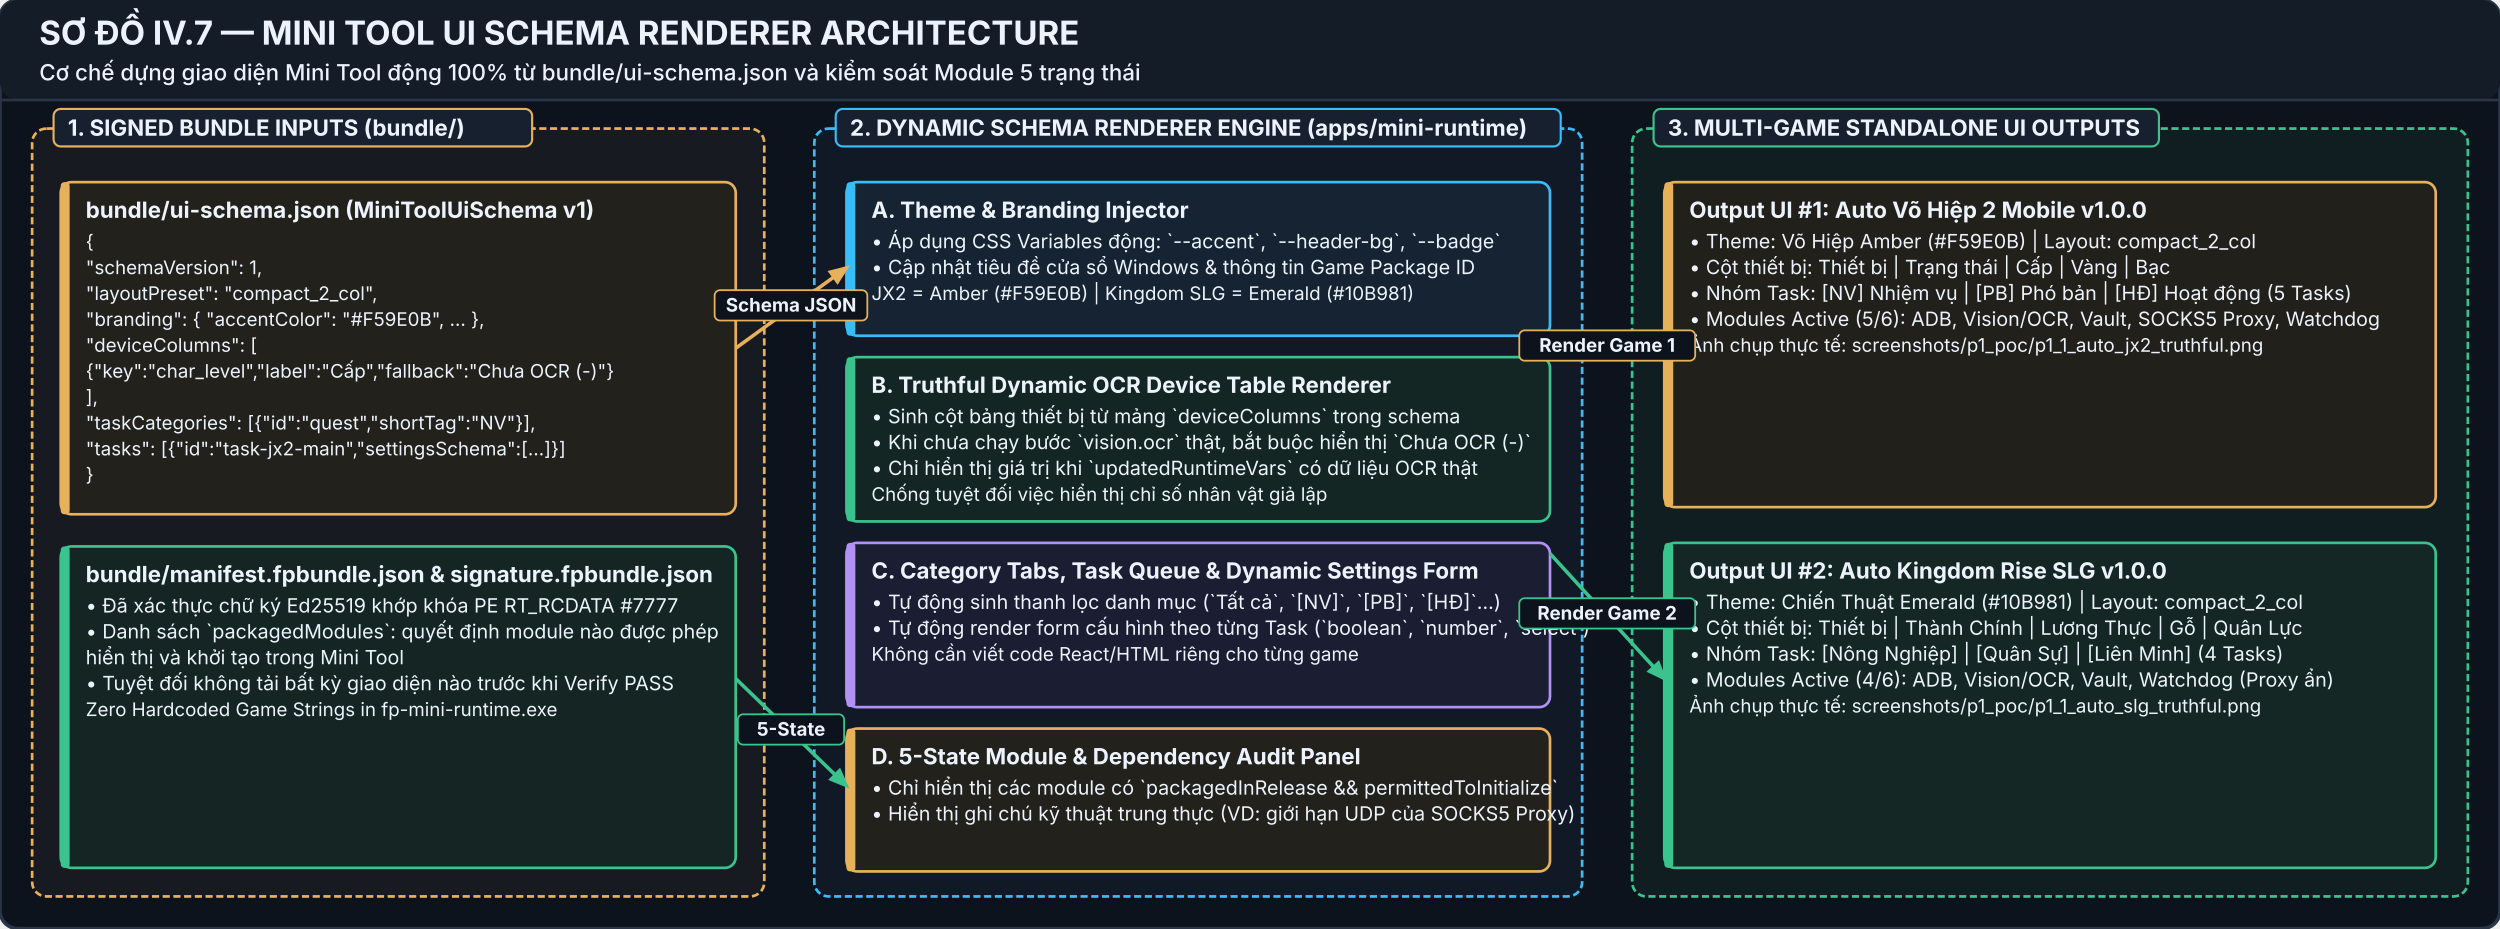
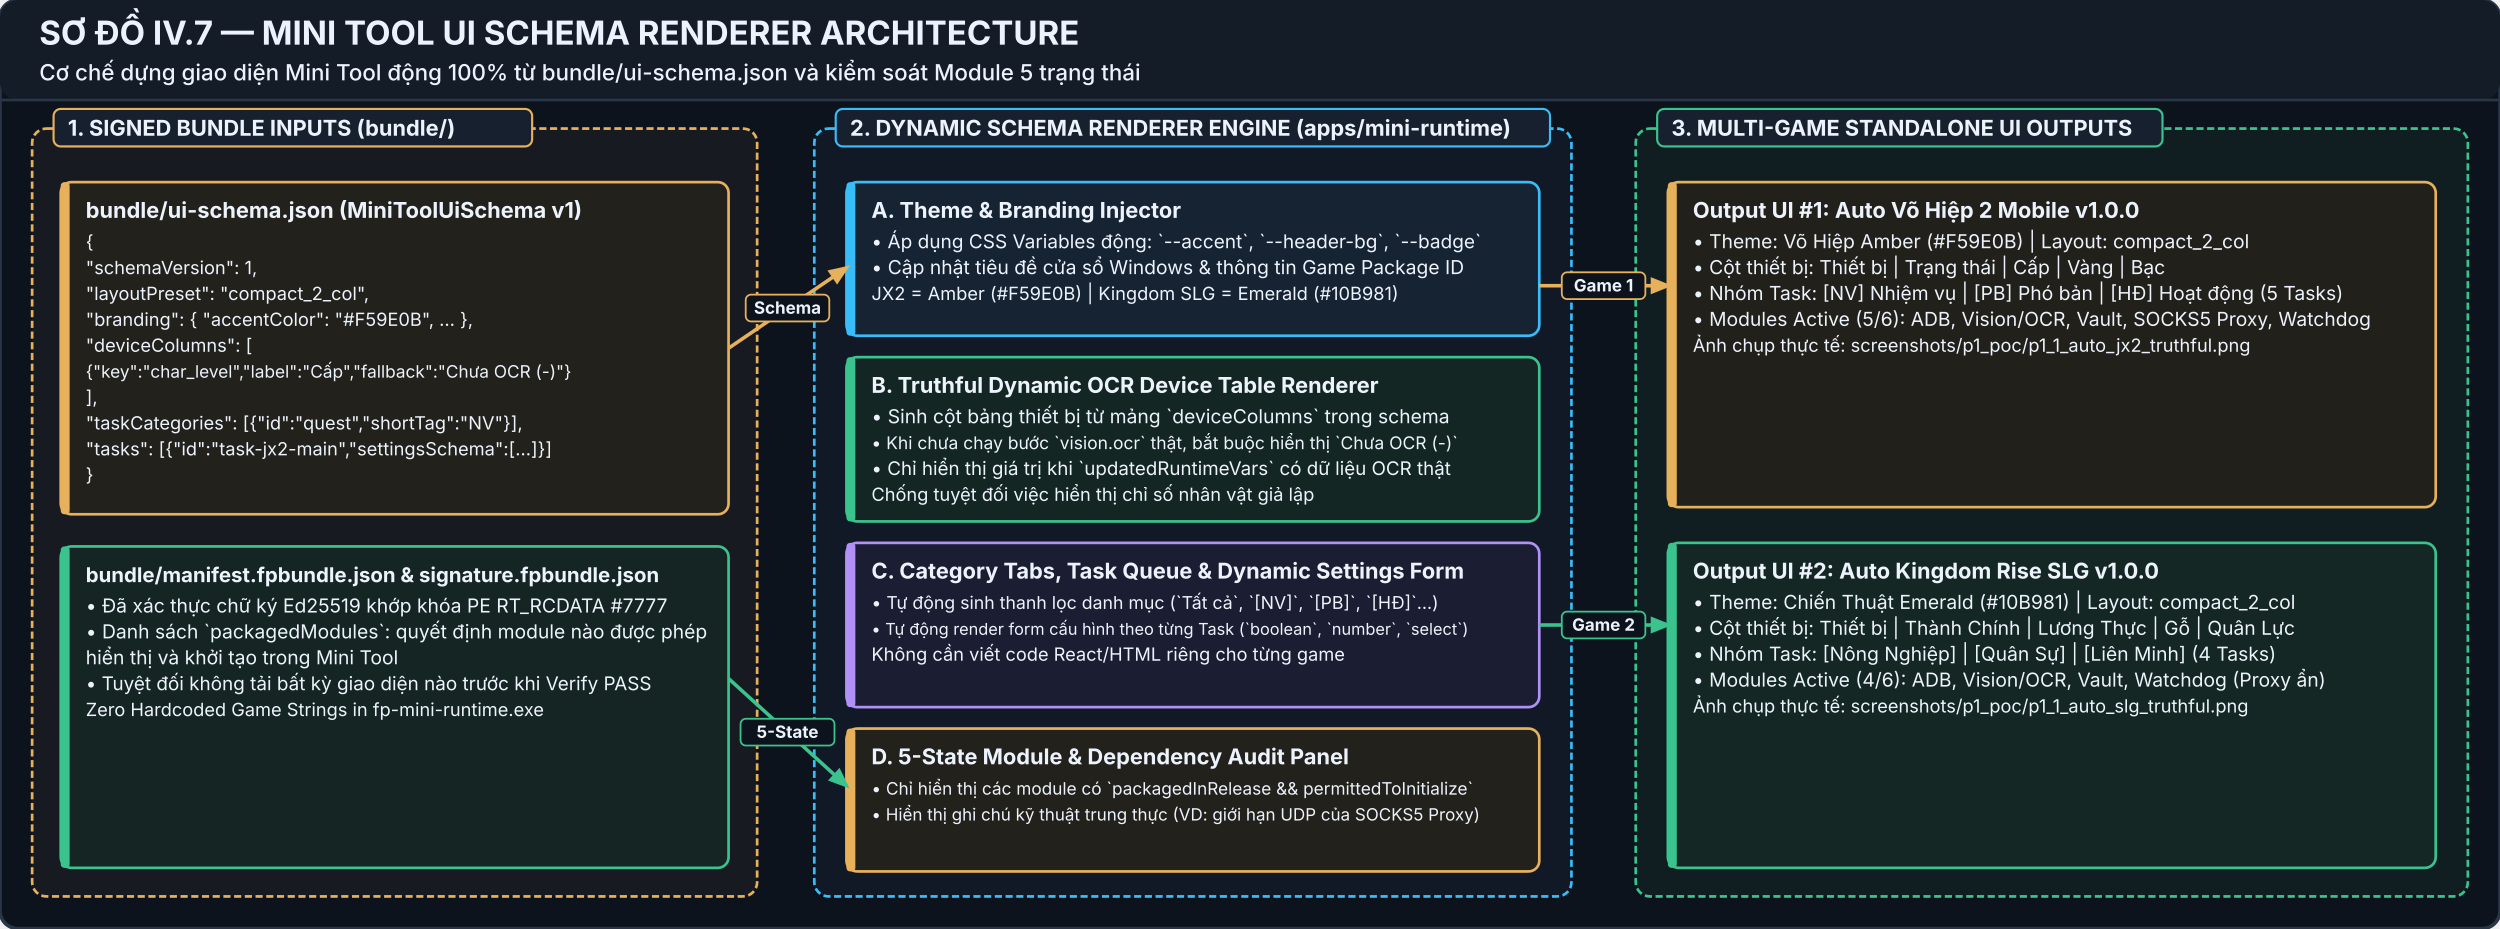
<svg xmlns="http://www.w3.org/2000/svg" viewBox="0 0 1400 520" width="1400" height="520">
  <defs>
    <style>
      text { font-family: 'Segoe UI', Inter, Roboto, Arial, sans-serif; fill: #EDF3FC; }
      .mono { font-family: Consolas, 'Courier New', monospace; }
      .title { font-size: 20px; font-weight: 700; fill: #FFFFFF; }
      .subtitle { font-size: 12.5px; font-weight: 500; fill: #8FA2BC; }
      .zone-title { font-size: 13.5px; font-weight: 700; letter-spacing: 0.4px; }
      .box-title { font-size: 13px; font-weight: 700; fill: #FFFFFF; }
      .box-sub { font-size: 11px; font-weight: 400; fill: #A9B8CC; }
      .box-code { font-family: Consolas, monospace; font-size: 10.5px; fill: #38BDF8; }
      .badge { font-size: 10px; font-weight: 700; }
-       .edge-label { font-size: 10.5px; font-weight: 600; fill: #38BDF8; }
+       .edge-label { font-size: 10px; font-weight: 600; fill: #38BDF8; }
    </style>
    <marker id="arrow-blue" viewBox="0 0 10 10" refX="8" refY="5" markerWidth="6" markerHeight="6" orient="auto-start-reverse">
      <path d="M 0 1 L 10 5 L 0 9 z" fill="#38BDF8" />
    </marker>
    <marker id="arrow-green" viewBox="0 0 10 10" refX="8" refY="5" markerWidth="6" markerHeight="6" orient="auto-start-reverse">
      <path d="M 0 1 L 10 5 L 0 9 z" fill="#3BC38D" />
    </marker>
    <marker id="arrow-amber" viewBox="0 0 10 10" refX="8" refY="5" markerWidth="6" markerHeight="6" orient="auto-start-reverse">
      <path d="M 0 1 L 10 5 L 0 9 z" fill="#E7B15B" />
    </marker>
    <marker id="arrow-red" viewBox="0 0 10 10" refX="8" refY="5" markerWidth="6" markerHeight="6" orient="auto-start-reverse">
      <path d="M 0 1 L 10 5 L 0 9 z" fill="#F27883" />
    </marker>
    <marker id="arrow-purple" viewBox="0 0 10 10" refX="8" refY="5" markerWidth="6" markerHeight="6" orient="auto-start-reverse">
      <path d="M 0 1 L 10 5 L 0 9 z" fill="#B291F7" />
    </marker>
  </defs>
  <rect x="0" y="0" width="1400" height="520" rx="10" fill="#0D131D" stroke="#2A3647" stroke-width="2" />
  <rect x="0" y="0" width="1400" height="56" rx="10" fill="#141C28" />
  <line x1="0" y1="56" x2="1400" y2="56" stroke="#2A3647" stroke-width="1.5" />
  <text x="22" y="25" fill="#FFFFFF" font-family="Segoe UI, Inter, Arial, sans-serif" font-size="18.5" font-weight="700">SƠ ĐỒ IV.7 — MINI TOOL UI SCHEMA RENDERER ARCHITECTURE</text>
  <text x="22" y="45" fill="#9FB2CC" font-family="Segoe UI, Inter, Arial, sans-serif" font-size="12.5" font-weight="500">Cơ chế dựng giao diện Mini Tool động 100% từ bundle/ui-schema.json và kiểm soát Module 5 trạng thái</text>
-   <rect x="18" y="72" width="410" height="430" rx="8" fill="#181A22" stroke="#E7B15B" stroke-width="1.5" stroke-dasharray="4,2" />
+   <rect x="18" y="72" width="406" height="430" rx="8" fill="#181A22" stroke="#E7B15B" stroke-width="1.5" stroke-dasharray="4,2" />
  <rect x="30" y="61" width="268" height="21" rx="4" fill="#16202F" stroke="#E7B15B" stroke-width="1.2" />
-   <text x="38" y="76" fill="#E7B15B" font-family="Segoe UI, Inter, Arial, sans-serif" font-size="12.5" font-weight="700">1. SIGNED BUNDLE INPUTS (bundle/)</text>
-   <rect x="34" y="102" width="378" height="186" rx="6" fill="#22211C" stroke="#E7B15B" stroke-width="1.5" />
+   <text x="38" y="76" fill="#E7B15B" font-family="Segoe UI, Inter, Arial, sans-serif" font-size="12.2" font-weight="700">1. SIGNED BUNDLE INPUTS (bundle/)</text>
+   <rect x="34" y="102" width="374" height="186" rx="6" fill="#22211C" stroke="#E7B15B" stroke-width="1.5" />
  <rect x="34" y="102" width="5" height="186" rx="2" fill="#E7B15B" />
-   <text x="48" y="122" fill="#FFFFFF" font-family="Segoe UI, Inter, Arial, sans-serif" font-size="12.5" font-weight="700">bundle/ui-schema.json (MiniToolUiSchema v1)</text>
-   <text x="48" y="139" fill="#38BDF8" font-family="Consolas, monospace" font-size="10.5">{</text>
-   <text x="48" y="153.5" fill="#38BDF8" font-family="Consolas, monospace" font-size="10.5">  "schemaVersion": 1,</text>
-   <text x="48" y="168.0" fill="#38BDF8" font-family="Consolas, monospace" font-size="10.5">  "layoutPreset": "compact_2_col",</text>
-   <text x="48" y="182.5" fill="#38BDF8" font-family="Consolas, monospace" font-size="10.5">  "branding": { "accentColor": "#F59E0B", ... },</text>
-   <text x="48" y="197.0" fill="#38BDF8" font-family="Consolas, monospace" font-size="10.5">  "deviceColumns": [</text>
-   <text x="48" y="211.5" fill="#38BDF8" font-family="Consolas, monospace" font-size="10.5">    {"key":"char_level","label":"Cấp","fallback":"Chưa OCR (-)"}</text>
-   <text x="48" y="226.0" fill="#38BDF8" font-family="Consolas, monospace" font-size="10.5">  ],</text>
-   <text x="48" y="240.5" fill="#38BDF8" font-family="Consolas, monospace" font-size="10.5">  "taskCategories": [{"id":"quest","shortTag":"NV"}],</text>
-   <text x="48" y="255.0" fill="#38BDF8" font-family="Consolas, monospace" font-size="10.5">  "tasks": [{"id":"task-jx2-main","settingsSchema":[...]}]</text>
-   <text x="48" y="269.5" fill="#38BDF8" font-family="Consolas, monospace" font-size="10.5">}</text>
-   <rect x="34" y="306" width="378" height="180" rx="6" fill="#142524" stroke="#3BC38D" stroke-width="1.5" />
+   <text x="48" y="122" fill="#FFFFFF" font-family="Segoe UI, Inter, Arial, sans-serif" font-size="12.2" font-weight="700">bundle/ui-schema.json (MiniToolUiSchema v1)</text>
+   <text x="48" y="139" fill="#38BDF8" font-family="Consolas, monospace" font-size="10.2">{</text>
+   <text x="48" y="153.5" fill="#38BDF8" font-family="Consolas, monospace" font-size="10.2">  "schemaVersion": 1,</text>
+   <text x="48" y="168.0" fill="#38BDF8" font-family="Consolas, monospace" font-size="10.2">  "layoutPreset": "compact_2_col",</text>
+   <text x="48" y="182.5" fill="#38BDF8" font-family="Consolas, monospace" font-size="10.2">  "branding": { "accentColor": "#F59E0B", ... },</text>
+   <text x="48" y="197.0" fill="#38BDF8" font-family="Consolas, monospace" font-size="10.2">  "deviceColumns": [</text>
+   <text x="48" y="211.5" fill="#38BDF8" font-family="Consolas, monospace" font-size="9.65">    {"key":"char_level","label":"Cấp","fallback":"Chưa OCR (-)"}</text>
+   <text x="48" y="226.0" fill="#38BDF8" font-family="Consolas, monospace" font-size="10.2">  ],</text>
+   <text x="48" y="240.5" fill="#38BDF8" font-family="Consolas, monospace" font-size="10.2">  "taskCategories": [{"id":"quest","shortTag":"NV"}],</text>
+   <text x="48" y="255.0" fill="#38BDF8" font-family="Consolas, monospace" font-size="10.2">  "tasks": [{"id":"task-jx2-main","settingsSchema":[...]}]</text>
+   <text x="48" y="269.5" fill="#38BDF8" font-family="Consolas, monospace" font-size="10.2">}</text>
+   <rect x="34" y="306" width="374" height="180" rx="6" fill="#142524" stroke="#3BC38D" stroke-width="1.5" />
  <rect x="34" y="306" width="5" height="180" rx="2" fill="#3BC38D" />
-   <text x="48" y="326" fill="#FFFFFF" font-family="Segoe UI, Inter, Arial, sans-serif" font-size="12.5" font-weight="700">bundle/manifest.fpbundle.json &amp; signature.fpbundle.json</text>
-   <text x="48" y="343" fill="#CAD5E2" font-family="Segoe UI, Inter, Arial, sans-serif" font-size="11">• Đã xác thực chữ ký Ed25519 khớp khóa PE RT_RCDATA #7777</text>
-   <text x="48" y="357.5" fill="#CAD5E2" font-family="Segoe UI, Inter, Arial, sans-serif" font-size="11">• Danh sách `packagedModules`: quyết định module nào được phép</text>
-   <text x="48" y="372.0" fill="#CAD5E2" font-family="Segoe UI, Inter, Arial, sans-serif" font-size="11">  hiển thị và khởi tạo trong Mini Tool</text>
-   <text x="48" y="386.5" fill="#CAD5E2" font-family="Segoe UI, Inter, Arial, sans-serif" font-size="11">• Tuyệt đối không tải bất kỳ giao diện nào trước khi Verify PASS</text>
-   <text x="48" y="401.0" fill="#38BDF8" font-family="Consolas, monospace" font-size="10.5">Zero Hardcoded Game Strings in fp-mini-runtime.exe</text>
-   <rect x="456" y="72" width="430" height="430" rx="8" fill="#111927" stroke="#38BDF8" stroke-width="1.5" stroke-dasharray="4,2" />
-   <rect x="468" y="61" width="406" height="21" rx="4" fill="#16202F" stroke="#38BDF8" stroke-width="1.2" />
-   <text x="476" y="76" fill="#38BDF8" font-family="Segoe UI, Inter, Arial, sans-serif" font-size="12.5" font-weight="700">2. DYNAMIC SCHEMA RENDERER ENGINE (apps/mini-runtime)</text>
-   <rect x="474" y="102" width="394" height="86" rx="6" fill="#152333" stroke="#38BDF8" stroke-width="1.5" />
+   <text x="48" y="326" fill="#FFFFFF" font-family="Segoe UI, Inter, Arial, sans-serif" font-size="11.43" font-weight="700">bundle/manifest.fpbundle.json &amp; signature.fpbundle.json</text>
+   <text x="48" y="343" fill="#CAD5E2" font-family="Segoe UI, Inter, Arial, sans-serif" font-size="10.8">• Đã xác thực chữ ký Ed25519 khớp khóa PE RT_RCDATA #7777</text>
+   <text x="48" y="357.5" fill="#CAD5E2" font-family="Segoe UI, Inter, Arial, sans-serif" font-size="10.8">• Danh sách `packagedModules`: quyết định module nào được phép</text>
+   <text x="48" y="372.0" fill="#CAD5E2" font-family="Segoe UI, Inter, Arial, sans-serif" font-size="10.8">  hiển thị và khởi tạo trong Mini Tool</text>
+   <text x="48" y="386.5" fill="#CAD5E2" font-family="Segoe UI, Inter, Arial, sans-serif" font-size="10.58">• Tuyệt đối không tải bất kỳ giao diện nào trước khi Verify PASS</text>
+   <text x="48" y="401.0" fill="#38BDF8" font-family="Consolas, monospace" font-size="10.2">Zero Hardcoded Game Strings in fp-mini-runtime.exe</text>
+   <rect x="456" y="72" width="424" height="430" rx="8" fill="#111927" stroke="#38BDF8" stroke-width="1.5" stroke-dasharray="4,2" />
+   <rect x="468" y="61" width="400" height="21" rx="4" fill="#16202F" stroke="#38BDF8" stroke-width="1.2" />
+   <text x="476" y="76" fill="#38BDF8" font-family="Segoe UI, Inter, Arial, sans-serif" font-size="12.2" font-weight="700">2. DYNAMIC SCHEMA RENDERER ENGINE (apps/mini-runtime)</text>
+   <rect x="474" y="102" width="388" height="86" rx="6" fill="#152333" stroke="#38BDF8" stroke-width="1.5" />
  <rect x="474" y="102" width="5" height="86" rx="2" fill="#38BDF8" />
-   <text x="488" y="122" fill="#FFFFFF" font-family="Segoe UI, Inter, Arial, sans-serif" font-size="12.5" font-weight="700">A. Theme &amp; Branding Injector</text>
-   <text x="488" y="139" fill="#CAD5E2" font-family="Segoe UI, Inter, Arial, sans-serif" font-size="11">• Áp dụng CSS Variables động: `--accent`, `--header-bg`, `--badge`</text>
-   <text x="488" y="153.5" fill="#CAD5E2" font-family="Segoe UI, Inter, Arial, sans-serif" font-size="11">• Cập nhật tiêu đề cửa sổ Windows &amp; thông tin Game Package ID</text>
-   <text x="488" y="168.0" fill="#38BDF8" font-family="Consolas, monospace" font-size="10.5">JX2 = Amber (#F59E0B) | Kingdom SLG = Emerald (#10B981)</text>
-   <rect x="474" y="200" width="394" height="92" rx="6" fill="#142624" stroke="#3BC38D" stroke-width="1.5" />
+   <text x="488" y="122" fill="#FFFFFF" font-family="Segoe UI, Inter, Arial, sans-serif" font-size="12.2" font-weight="700">A. Theme &amp; Branding Injector</text>
+   <text x="488" y="139" fill="#CAD5E2" font-family="Segoe UI, Inter, Arial, sans-serif" font-size="10.66">• Áp dụng CSS Variables động: `--accent`, `--header-bg`, `--badge`</text>
+   <text x="488" y="153.5" fill="#CAD5E2" font-family="Segoe UI, Inter, Arial, sans-serif" font-size="10.8">• Cập nhật tiêu đề cửa sổ Windows &amp; thông tin Game Package ID</text>
+   <text x="488" y="168.0" fill="#38BDF8" font-family="Consolas, monospace" font-size="10.2">JX2 = Amber (#F59E0B) | Kingdom SLG = Emerald (#10B981)</text>
+   <rect x="474" y="200" width="388" height="92" rx="6" fill="#142624" stroke="#3BC38D" stroke-width="1.5" />
  <rect x="474" y="200" width="5" height="92" rx="2" fill="#3BC38D" />
-   <text x="488" y="220" fill="#FFFFFF" font-family="Segoe UI, Inter, Arial, sans-serif" font-size="12.5" font-weight="700">B. Truthful Dynamic OCR Device Table Renderer</text>
-   <text x="488" y="237" fill="#CAD5E2" font-family="Segoe UI, Inter, Arial, sans-serif" font-size="11">• Sinh cột bảng thiết bị từ mảng `deviceColumns` trong schema</text>
-   <text x="488" y="251.5" fill="#CAD5E2" font-family="Segoe UI, Inter, Arial, sans-serif" font-size="11">• Khi chưa chạy bước `vision.ocr` thật, bắt buộc hiển thị `Chưa OCR (-)`</text>
-   <text x="488" y="266.0" fill="#CAD5E2" font-family="Segoe UI, Inter, Arial, sans-serif" font-size="11">• Chỉ hiển thị giá trị khi `updatedRuntimeVars` có dữ liệu OCR thật</text>
-   <text x="488" y="280.5" fill="#38BDF8" font-family="Consolas, monospace" font-size="10.5">Chống tuyệt đối việc hiển thị chỉ số nhân vật giả lập</text>
-   <rect x="474" y="304" width="394" height="92" rx="6" fill="#1B1E32" stroke="#B291F7" stroke-width="1.5" />
+   <text x="488" y="220" fill="#FFFFFF" font-family="Segoe UI, Inter, Arial, sans-serif" font-size="12.2" font-weight="700">B. Truthful Dynamic OCR Device Table Renderer</text>
+   <text x="488" y="237" fill="#CAD5E2" font-family="Segoe UI, Inter, Arial, sans-serif" font-size="10.8">• Sinh cột bảng thiết bị từ mảng `deviceColumns` trong schema</text>
+   <text x="488" y="251.5" fill="#CAD5E2" font-family="Segoe UI, Inter, Arial, sans-serif" font-size="9.78">• Khi chưa chạy bước `vision.ocr` thật, bắt buộc hiển thị `Chưa OCR (-)`</text>
+   <text x="488" y="266.0" fill="#CAD5E2" font-family="Segoe UI, Inter, Arial, sans-serif" font-size="10.51">• Chỉ hiển thị giá trị khi `updatedRuntimeVars` có dữ liệu OCR thật</text>
+   <text x="488" y="280.5" fill="#38BDF8" font-family="Consolas, monospace" font-size="10.2">Chống tuyệt đối việc hiển thị chỉ số nhân vật giả lập</text>
+   <rect x="474" y="304" width="388" height="92" rx="6" fill="#1B1E32" stroke="#B291F7" stroke-width="1.5" />
  <rect x="474" y="304" width="5" height="92" rx="2" fill="#B291F7" />
-   <text x="488" y="324" fill="#FFFFFF" font-family="Segoe UI, Inter, Arial, sans-serif" font-size="12.5" font-weight="700">C. Category Tabs, Task Queue &amp; Dynamic Settings Form</text>
-   <text x="488" y="341" fill="#CAD5E2" font-family="Segoe UI, Inter, Arial, sans-serif" font-size="11">• Tự động sinh thanh lọc danh mục (`Tất cả`, `[NV]`, `[PB]`, `[HĐ]`...)</text>
-   <text x="488" y="355.5" fill="#CAD5E2" font-family="Segoe UI, Inter, Arial, sans-serif" font-size="11">• Tự động render form cấu hình theo từng Task (`boolean`, `number`, `select`)</text>
-   <text x="488" y="370.0" fill="#38BDF8" font-family="Consolas, monospace" font-size="10.5">Không cần viết code React/HTML riêng cho từng game</text>
-   <rect x="474" y="408" width="394" height="80" rx="6" fill="#22211C" stroke="#E7B15B" stroke-width="1.5" />
+   <text x="488" y="324" fill="#FFFFFF" font-family="Segoe UI, Inter, Arial, sans-serif" font-size="12.2" font-weight="700">C. Category Tabs, Task Queue &amp; Dynamic Settings Form</text>
+   <text x="488" y="341" fill="#CAD5E2" font-family="Segoe UI, Inter, Arial, sans-serif" font-size="9.91">• Tự động sinh thanh lọc danh mục (`Tất cả`, `[NV]`, `[PB]`, `[HĐ]`...)</text>
+   <text x="488" y="355.5" fill="#CAD5E2" font-family="Segoe UI, Inter, Arial, sans-serif" font-size="9.14">• Tự động render form cấu hình theo từng Task (`boolean`, `number`, `select`)</text>
+   <text x="488" y="370.0" fill="#38BDF8" font-family="Consolas, monospace" font-size="10.2">Không cần viết code React/HTML riêng cho từng game</text>
+   <rect x="474" y="408" width="388" height="80" rx="6" fill="#22211C" stroke="#E7B15B" stroke-width="1.5" />
  <rect x="474" y="408" width="5" height="80" rx="2" fill="#E7B15B" />
-   <text x="488" y="428" fill="#FFFFFF" font-family="Segoe UI, Inter, Arial, sans-serif" font-size="12.5" font-weight="700">D. 5-State Module &amp; Dependency Audit Panel</text>
-   <text x="488" y="445" fill="#CAD5E2" font-family="Segoe UI, Inter, Arial, sans-serif" font-size="11">• Chỉ hiển thị các module có `packagedInRelease &amp;&amp; permittedToInitialize`</text>
-   <text x="488" y="459.5" fill="#CAD5E2" font-family="Segoe UI, Inter, Arial, sans-serif" font-size="11">• Hiển thị ghi chú kỹ thuật trung thực (VD: giới hạn UDP của SOCKS5 Proxy)</text>
-   <rect x="914" y="72" width="468" height="430" rx="8" fill="#101E22" stroke="#3BC38D" stroke-width="1.5" stroke-dasharray="4,2" />
-   <rect x="926" y="61" width="283" height="21" rx="4" fill="#16202F" stroke="#3BC38D" stroke-width="1.2" />
-   <text x="934" y="76" fill="#3BC38D" font-family="Segoe UI, Inter, Arial, sans-serif" font-size="12.5" font-weight="700">3. MULTI-GAME STANDALONE UI OUTPUTS</text>
-   <rect x="932" y="102" width="432" height="182" rx="6" fill="#22201A" stroke="#E7B15B" stroke-width="1.5" />
-   <rect x="932" y="102" width="5" height="182" rx="2" fill="#E7B15B" />
-   <text x="946" y="122" fill="#FFFFFF" font-family="Segoe UI, Inter, Arial, sans-serif" font-size="12.5" font-weight="700">Output UI #1: Auto Võ Hiệp 2 Mobile v1.0.0</text>
-   <text x="946" y="139" fill="#CAD5E2" font-family="Segoe UI, Inter, Arial, sans-serif" font-size="11">• Theme: Võ Hiệp Amber (#F59E0B) | Layout: compact_2_col</text>
-   <text x="946" y="153.5" fill="#CAD5E2" font-family="Segoe UI, Inter, Arial, sans-serif" font-size="11">• Cột thiết bị: Thiết bị | Trạng thái | Cấp | Vàng | Bạc</text>
-   <text x="946" y="168.0" fill="#CAD5E2" font-family="Segoe UI, Inter, Arial, sans-serif" font-size="11">• Nhóm Task: [NV] Nhiệm vụ | [PB] Phó bản | [HĐ] Hoạt động (5 Tasks)</text>
-   <text x="946" y="182.5" fill="#CAD5E2" font-family="Segoe UI, Inter, Arial, sans-serif" font-size="11">• Modules Active (5/6): ADB, Vision/OCR, Vault, SOCKS5 Proxy, Watchdog</text>
-   <text x="946" y="197.0" fill="#38BDF8" font-family="Consolas, monospace" font-size="10.5">Ảnh chụp thực tế: screenshots/p1_poc/p1_1_auto_jx2_truthful.png</text>
-   <rect x="932" y="304" width="432" height="182" rx="6" fill="#142724" stroke="#3BC38D" stroke-width="1.5" />
-   <rect x="932" y="304" width="5" height="182" rx="2" fill="#3BC38D" />
-   <text x="946" y="324" fill="#FFFFFF" font-family="Segoe UI, Inter, Arial, sans-serif" font-size="12.5" font-weight="700">Output UI #2: Auto Kingdom Rise SLG v1.0.0</text>
-   <text x="946" y="341" fill="#CAD5E2" font-family="Segoe UI, Inter, Arial, sans-serif" font-size="11">• Theme: Chiến Thuật Emerald (#10B981) | Layout: compact_2_col</text>
-   <text x="946" y="355.5" fill="#CAD5E2" font-family="Segoe UI, Inter, Arial, sans-serif" font-size="11">• Cột thiết bị: Thiết bị | Thành Chính | Lương Thực | Gỗ | Quân Lực</text>
-   <text x="946" y="370.0" fill="#CAD5E2" font-family="Segoe UI, Inter, Arial, sans-serif" font-size="11">• Nhóm Task: [Nông Nghiệp] | [Quân Sự] | [Liên Minh] (4 Tasks)</text>
-   <text x="946" y="384.5" fill="#CAD5E2" font-family="Segoe UI, Inter, Arial, sans-serif" font-size="11">• Modules Active (4/6): ADB, Vision/OCR, Vault, Watchdog (Proxy ẩn)</text>
-   <text x="946" y="399.0" fill="#38BDF8" font-family="Consolas, monospace" font-size="10.5">Ảnh chụp thực tế: screenshots/p1_poc/p1_1_auto_slg_truthful.png</text>
-   <line x1="412" y1="195" x2="474" y2="150" stroke="#E7B15B" stroke-width="2" marker-end="url(#arrow-amber)" />
-   <rect x="400.2" y="162.5" width="85.5" height="17" rx="3" fill="#0D131D" stroke="#E7B15B" stroke-width="1" />
-   <text x="443.0" y="174.5" text-anchor="middle" fill="#E7B15B" font-family="Segoe UI, Inter, Arial, sans-serif" font-size="10.5" font-weight="700">Schema JSON</text>
-   <line x1="412" y1="380" x2="474" y2="440" stroke="#3BC38D" stroke-width="2" marker-end="url(#arrow-green)" />
-   <rect x="413.2" y="400.0" width="59.5" height="17" rx="3" fill="#0D131D" stroke="#3BC38D" stroke-width="1" />
-   <text x="443.0" y="412.0" text-anchor="middle" fill="#3BC38D" font-family="Segoe UI, Inter, Arial, sans-serif" font-size="10.5" font-weight="700">5-State</text>
-   <line x1="868" y1="200" x2="932" y2="190" stroke="#E7B15B" stroke-width="2" marker-end="url(#arrow-amber)" />
-   <rect x="850.8" y="185.0" width="98.5" height="17" rx="3" fill="#0D131D" stroke="#E7B15B" stroke-width="1" />
-   <text x="900.0" y="197.0" text-anchor="middle" fill="#E7B15B" font-family="Segoe UI, Inter, Arial, sans-serif" font-size="10.5" font-weight="700">Render Game 1</text>
-   <line x1="868" y1="310" x2="932" y2="380" stroke="#3BC38D" stroke-width="2" marker-end="url(#arrow-green)" />
-   <rect x="850.8" y="335.0" width="98.5" height="17" rx="3" fill="#0D131D" stroke="#3BC38D" stroke-width="1" />
-   <text x="900.0" y="347.0" text-anchor="middle" fill="#3BC38D" font-family="Segoe UI, Inter, Arial, sans-serif" font-size="10.5" font-weight="700">Render Game 2</text>
+   <text x="488" y="428" fill="#FFFFFF" font-family="Segoe UI, Inter, Arial, sans-serif" font-size="12.2" font-weight="700">D. 5-State Module &amp; Dependency Audit Panel</text>
+   <text x="488" y="445" fill="#CAD5E2" font-family="Segoe UI, Inter, Arial, sans-serif" font-size="9.64">• Chỉ hiển thị các module có `packagedInRelease &amp;&amp; permittedToInitialize`</text>
+   <text x="488" y="459.5" fill="#CAD5E2" font-family="Segoe UI, Inter, Arial, sans-serif" font-size="9.51">• Hiển thị ghi chú kỹ thuật trung thực (VD: giới hạn UDP của SOCKS5 Proxy)</text>
+   <rect x="916" y="72" width="466" height="430" rx="8" fill="#101E22" stroke="#3BC38D" stroke-width="1.5" stroke-dasharray="4,2" />
+   <rect x="928" y="61" width="283" height="21" rx="4" fill="#16202F" stroke="#3BC38D" stroke-width="1.2" />
+   <text x="936" y="76" fill="#3BC38D" font-family="Segoe UI, Inter, Arial, sans-serif" font-size="12.2" font-weight="700">3. MULTI-GAME STANDALONE UI OUTPUTS</text>
+   <rect x="934" y="102" width="430" height="182" rx="6" fill="#22201A" stroke="#E7B15B" stroke-width="1.5" />
+   <rect x="934" y="102" width="5" height="182" rx="2" fill="#E7B15B" />
+   <text x="948" y="122" fill="#FFFFFF" font-family="Segoe UI, Inter, Arial, sans-serif" font-size="12.2" font-weight="700">Output UI #1: Auto Võ Hiệp 2 Mobile v1.0.0</text>
+   <text x="948" y="139" fill="#CAD5E2" font-family="Segoe UI, Inter, Arial, sans-serif" font-size="10.8">• Theme: Võ Hiệp Amber (#F59E0B) | Layout: compact_2_col</text>
+   <text x="948" y="153.5" fill="#CAD5E2" font-family="Segoe UI, Inter, Arial, sans-serif" font-size="10.8">• Cột thiết bị: Thiết bị | Trạng thái | Cấp | Vàng | Bạc</text>
+   <text x="948" y="168.0" fill="#CAD5E2" font-family="Segoe UI, Inter, Arial, sans-serif" font-size="10.8">• Nhóm Task: [NV] Nhiệm vụ | [PB] Phó bản | [HĐ] Hoạt động (5 Tasks)</text>
+   <text x="948" y="182.5" fill="#CAD5E2" font-family="Segoe UI, Inter, Arial, sans-serif" font-size="10.8">• Modules Active (5/6): ADB, Vision/OCR, Vault, SOCKS5 Proxy, Watchdog</text>
+   <text x="948" y="197.0" fill="#38BDF8" font-family="Consolas, monospace" font-size="10.2">Ảnh chụp thực tế: screenshots/p1_poc/p1_1_auto_jx2_truthful.png</text>
+   <rect x="934" y="304" width="430" height="182" rx="6" fill="#142724" stroke="#3BC38D" stroke-width="1.5" />
+   <rect x="934" y="304" width="5" height="182" rx="2" fill="#3BC38D" />
+   <text x="948" y="324" fill="#FFFFFF" font-family="Segoe UI, Inter, Arial, sans-serif" font-size="12.2" font-weight="700">Output UI #2: Auto Kingdom Rise SLG v1.0.0</text>
+   <text x="948" y="341" fill="#CAD5E2" font-family="Segoe UI, Inter, Arial, sans-serif" font-size="10.8">• Theme: Chiến Thuật Emerald (#10B981) | Layout: compact_2_col</text>
+   <text x="948" y="355.5" fill="#CAD5E2" font-family="Segoe UI, Inter, Arial, sans-serif" font-size="10.8">• Cột thiết bị: Thiết bị | Thành Chính | Lương Thực | Gỗ | Quân Lực</text>
+   <text x="948" y="370.0" fill="#CAD5E2" font-family="Segoe UI, Inter, Arial, sans-serif" font-size="10.8">• Nhóm Task: [Nông Nghiệp] | [Quân Sự] | [Liên Minh] (4 Tasks)</text>
+   <text x="948" y="384.5" fill="#CAD5E2" font-family="Segoe UI, Inter, Arial, sans-serif" font-size="10.8">• Modules Active (4/6): ADB, Vision/OCR, Vault, Watchdog (Proxy ẩn)</text>
+   <text x="948" y="399.0" fill="#38BDF8" font-family="Consolas, monospace" font-size="10.2">Ảnh chụp thực tế: screenshots/p1_poc/p1_1_auto_slg_truthful.png</text>
+   <line x1="408" y1="195" x2="474" y2="150" stroke="#E7B15B" stroke-width="2" marker-end="url(#arrow-amber)" />
+   <rect x="417.6" y="165.0" width="46.8" height="15.0" rx="3" fill="#0D131D" stroke="#E7B15B" stroke-width="1" />
+   <text x="441.0" y="175.7" text-anchor="middle" fill="#E7B15B" font-family="Segoe UI, Inter, Arial, sans-serif" font-size="9.5" font-weight="700">Schema</text>
+   <line x1="408" y1="380" x2="474" y2="440" stroke="#3BC38D" stroke-width="2" marker-end="url(#arrow-green)" />
+   <rect x="414.7" y="402.5" width="52.6" height="15.0" rx="3" fill="#0D131D" stroke="#3BC38D" stroke-width="1" />
+   <text x="441.0" y="413.2" text-anchor="middle" fill="#3BC38D" font-family="Segoe UI, Inter, Arial, sans-serif" font-size="9.5" font-weight="700">5-State</text>
+   <line x1="862" y1="160" x2="934" y2="160" stroke="#E7B15B" stroke-width="2" marker-end="url(#arrow-amber)" />
+   <rect x="874.6" y="152.5" width="46.8" height="15.0" rx="3" fill="#0D131D" stroke="#E7B15B" stroke-width="1" />
+   <text x="898.0" y="163.2" text-anchor="middle" fill="#E7B15B" font-family="Segoe UI, Inter, Arial, sans-serif" font-size="9.5" font-weight="700">Game 1</text>
+   <line x1="862" y1="350" x2="934" y2="350" stroke="#3BC38D" stroke-width="2" marker-end="url(#arrow-green)" />
+   <rect x="874.6" y="342.5" width="46.8" height="15.0" rx="3" fill="#0D131D" stroke="#3BC38D" stroke-width="1" />
+   <text x="898.0" y="353.2" text-anchor="middle" fill="#3BC38D" font-family="Segoe UI, Inter, Arial, sans-serif" font-size="9.5" font-weight="700">Game 2</text>
</svg>
